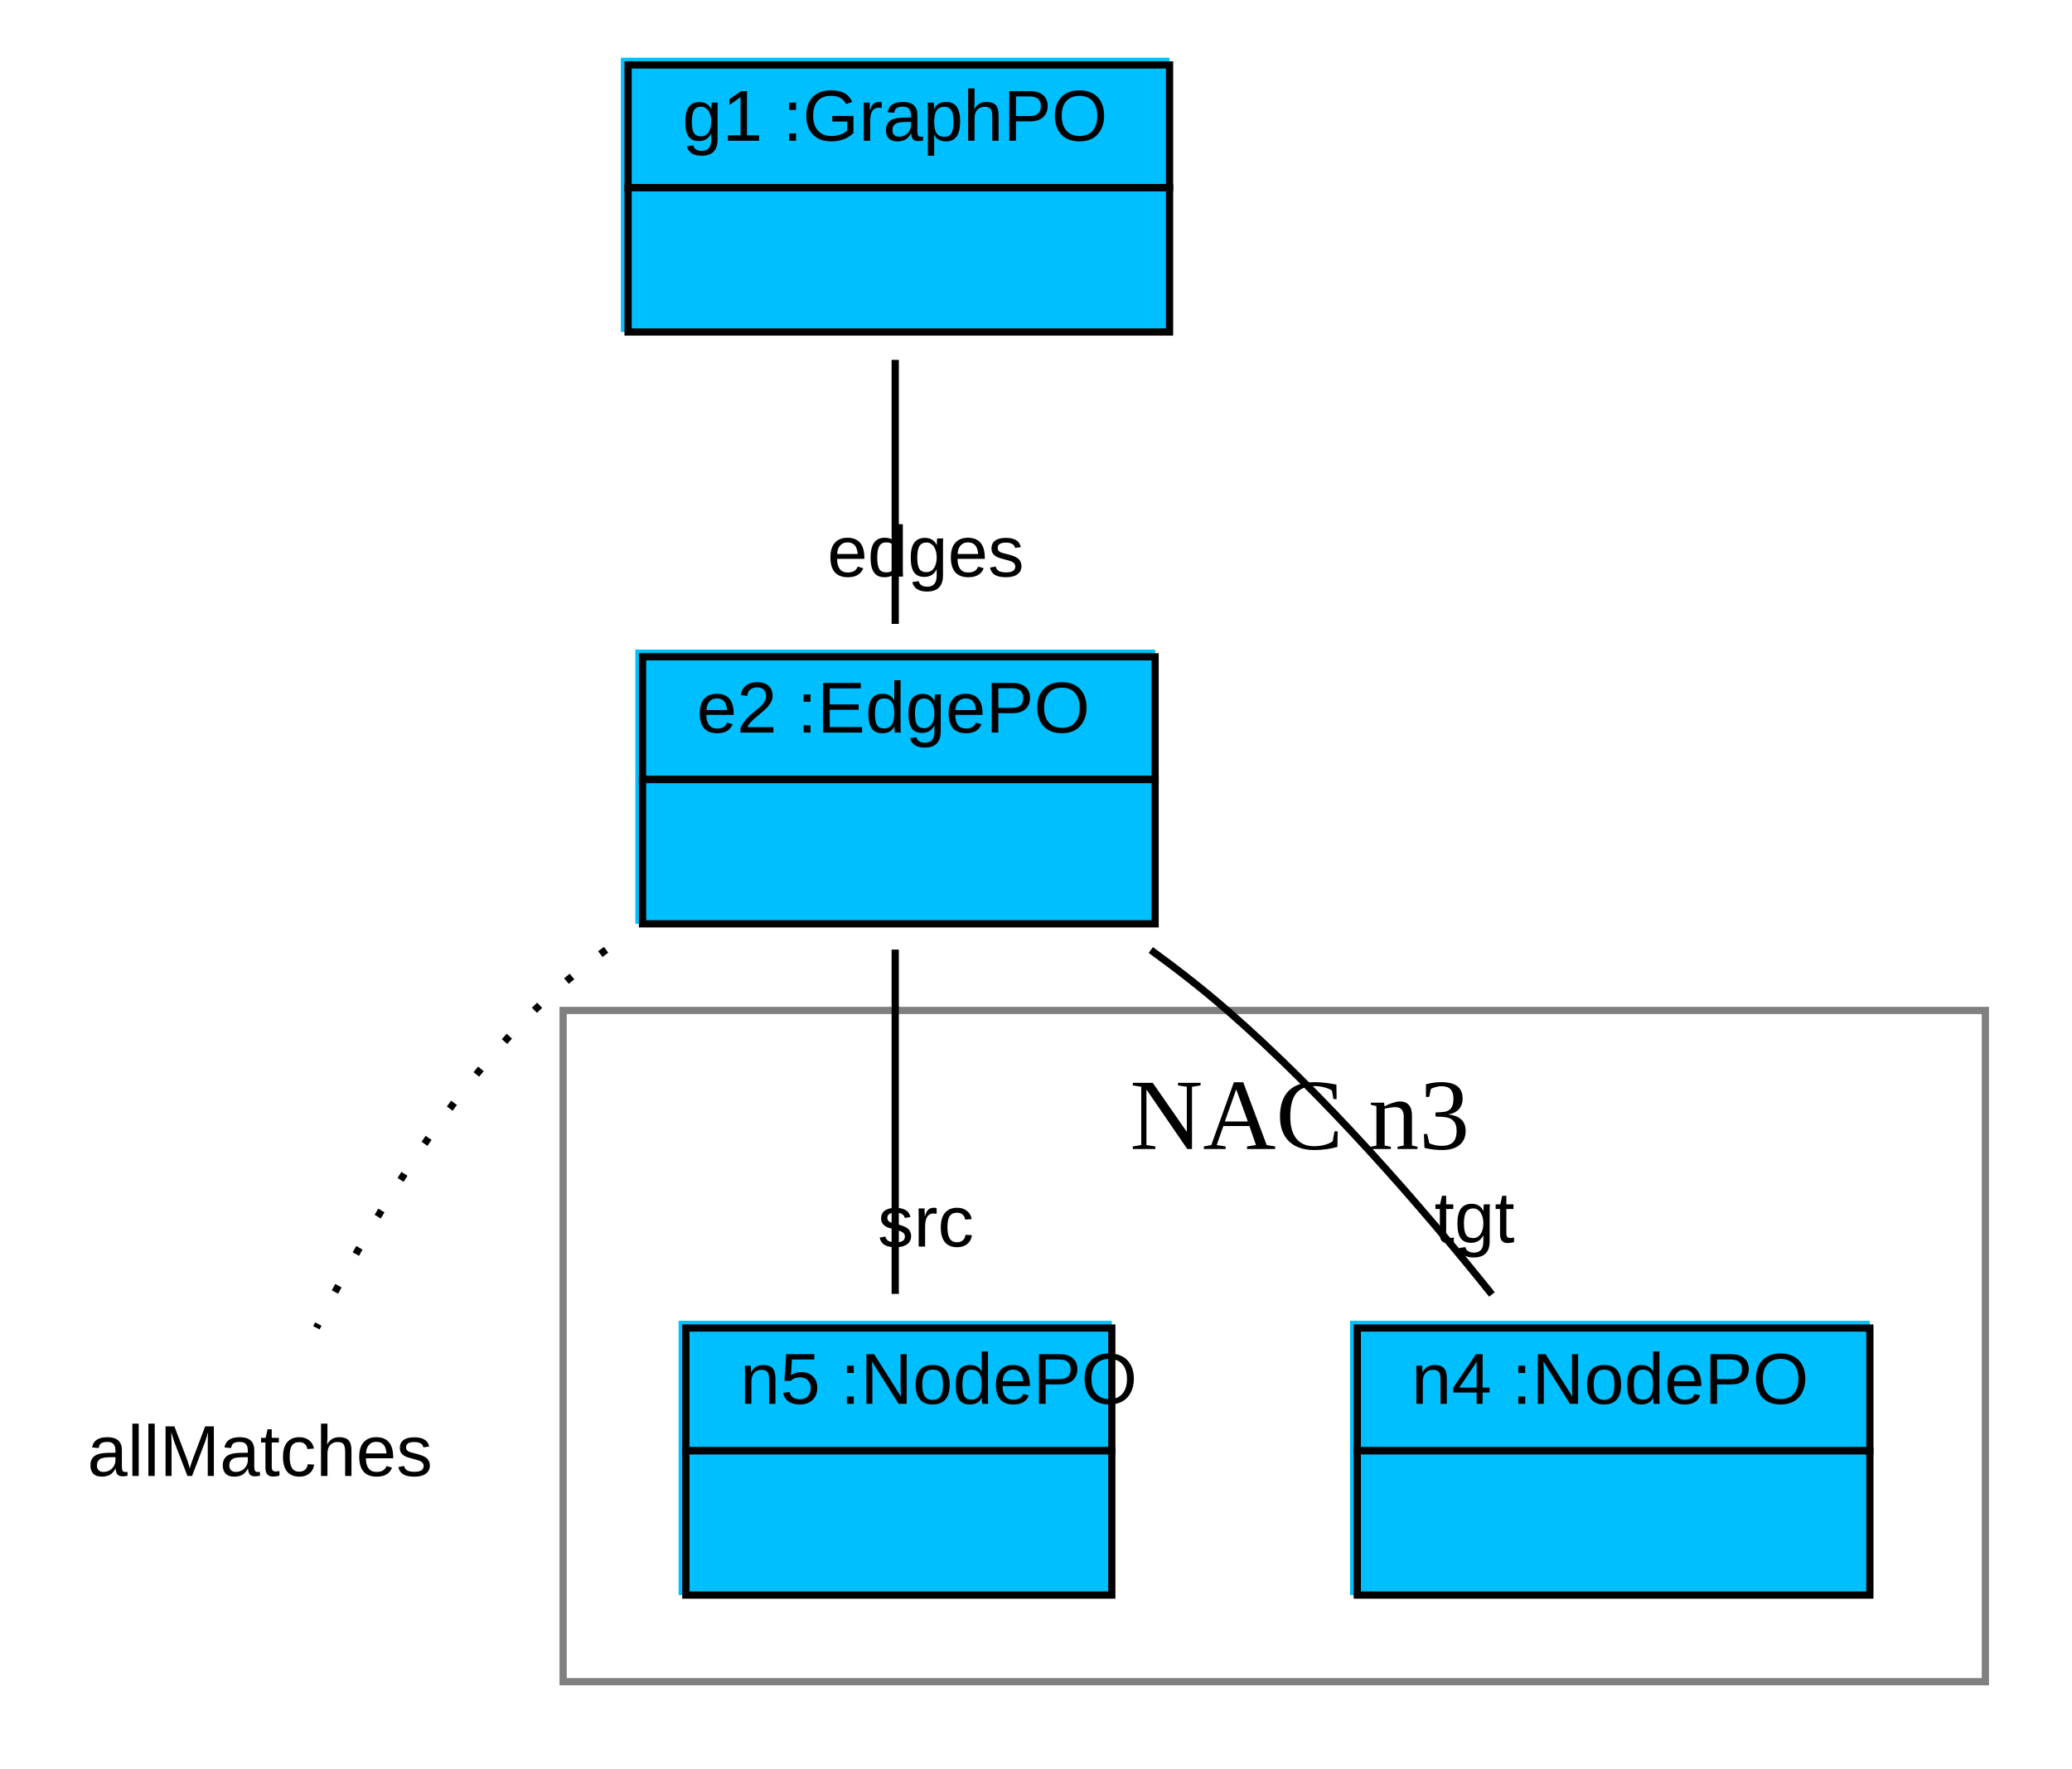
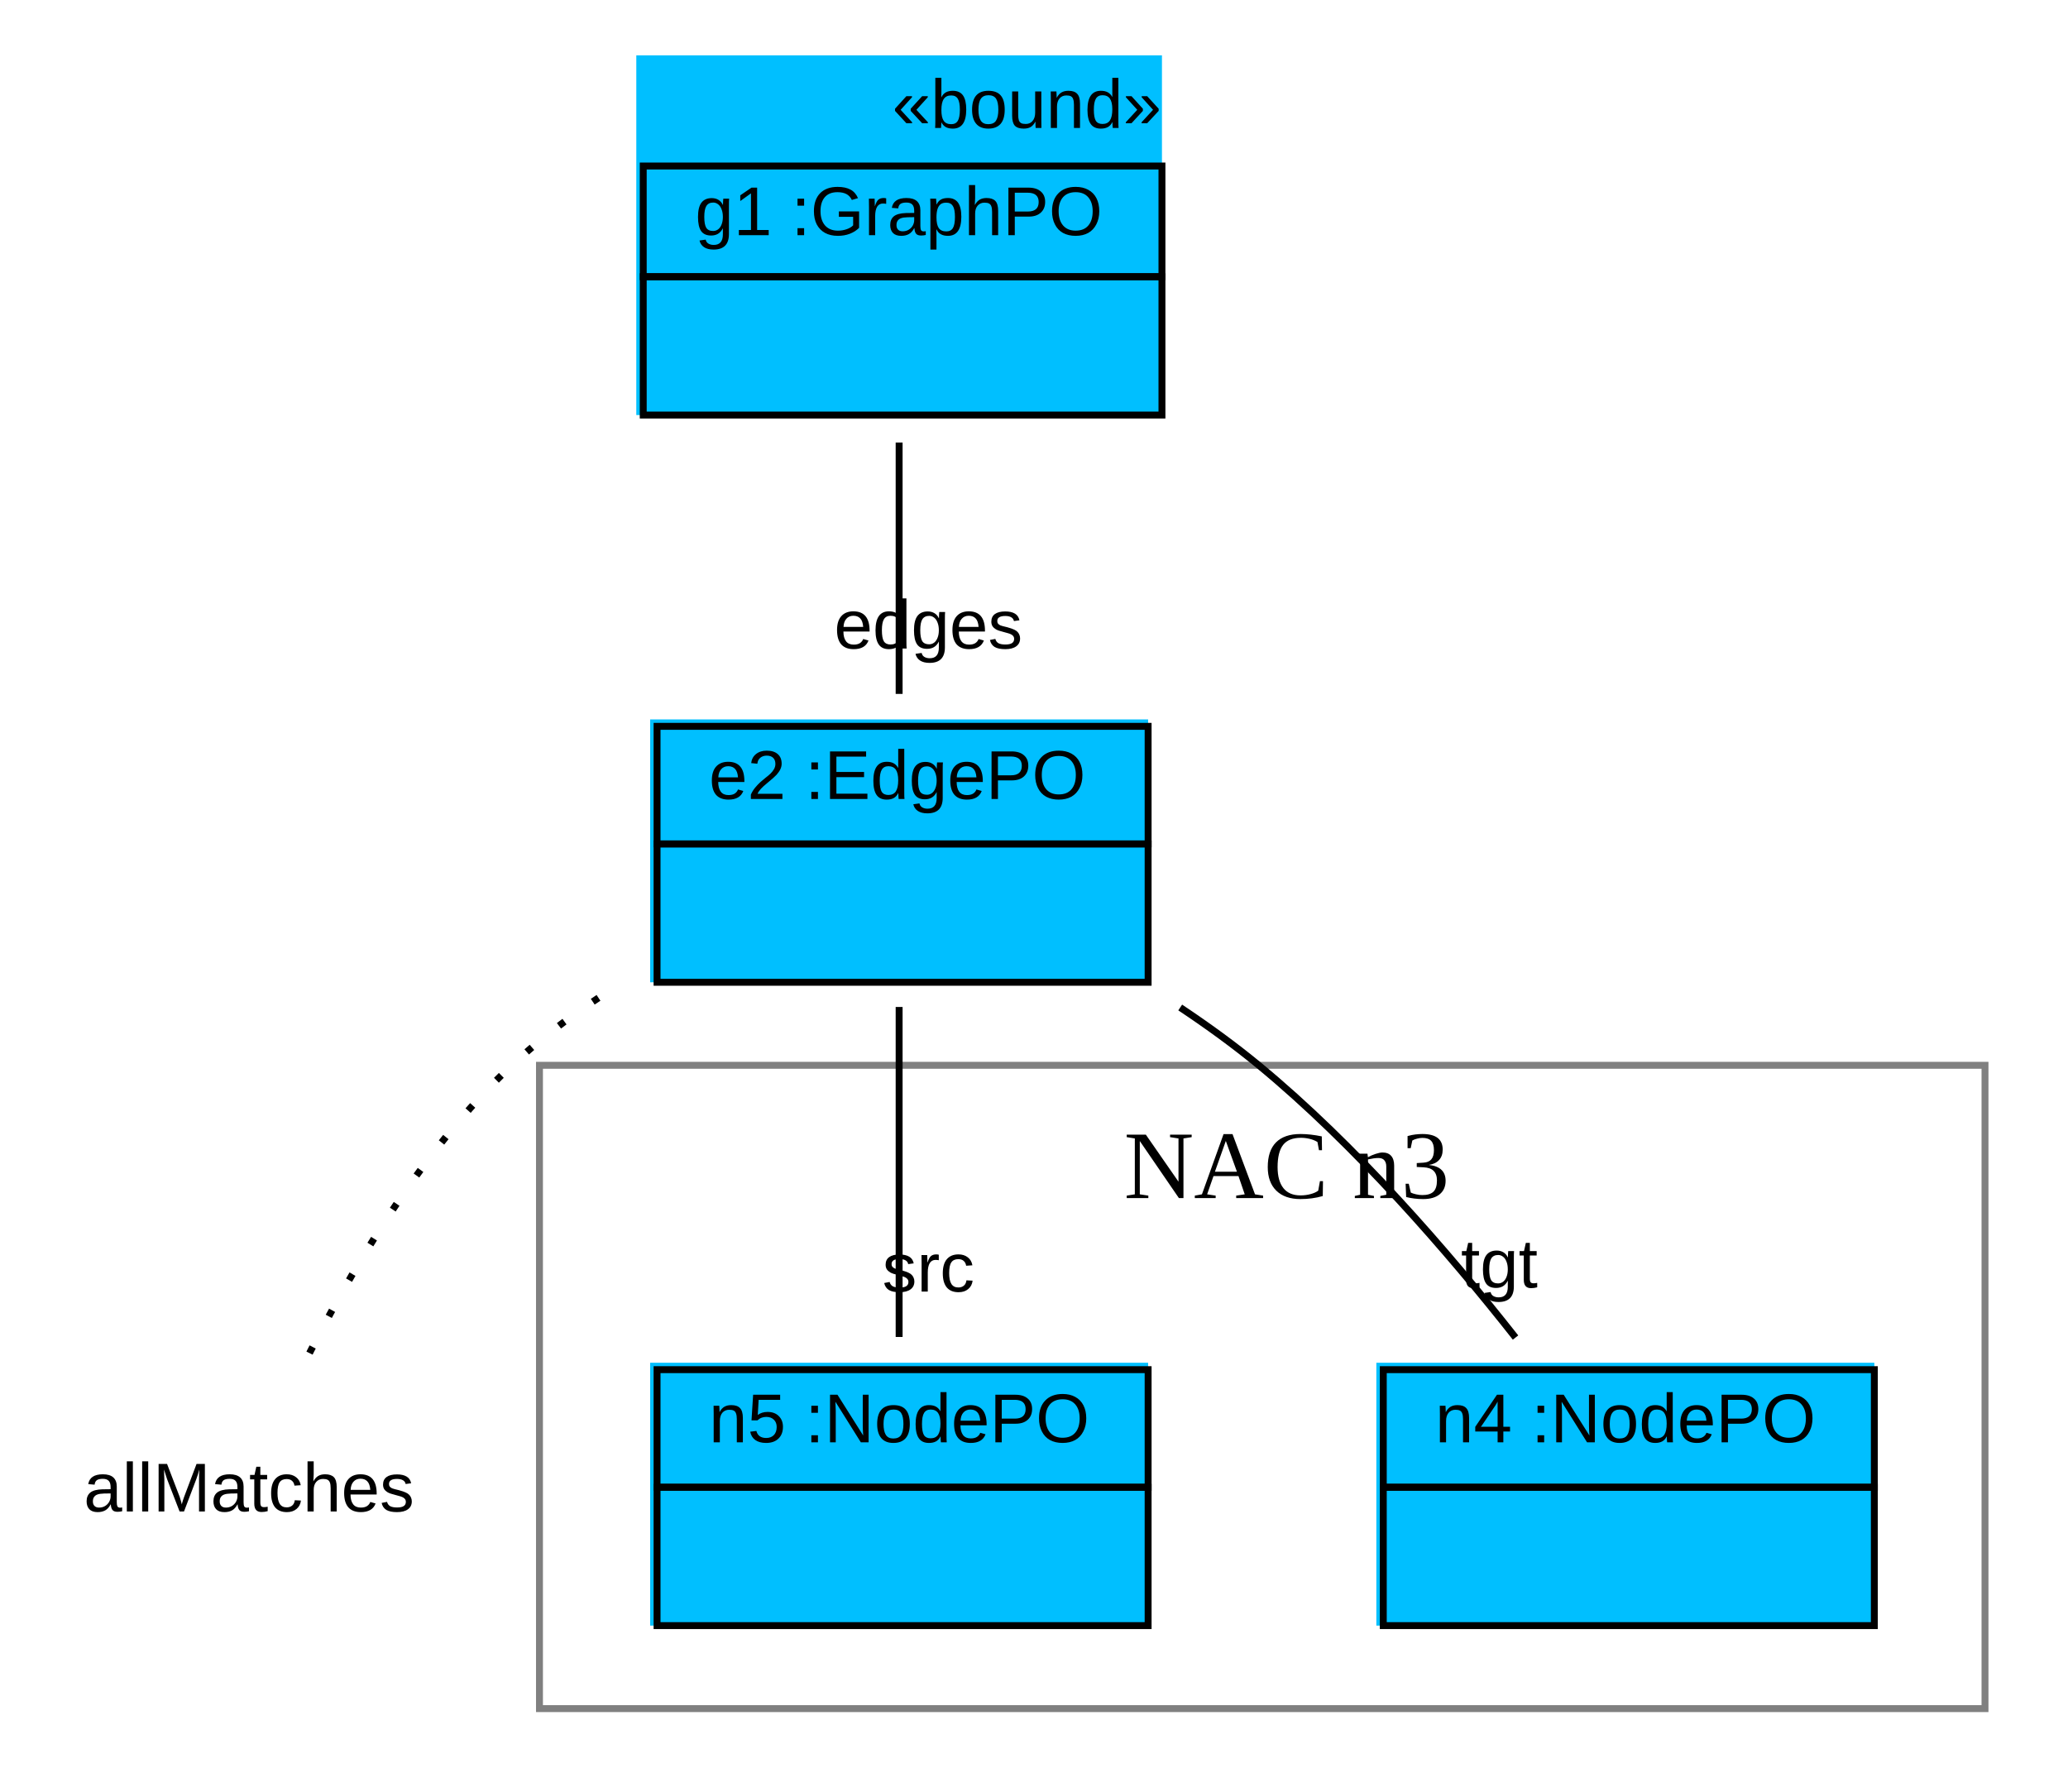
- <svg xmlns="http://www.w3.org/2000/svg" width="287pt" height="245pt" viewBox="0.00 0.00 287.00 245.00">
-   <g id="graph1" class="graph" transform="scale(1 1) rotate(0) translate(4 241)">
-     <polygon fill="white" stroke="white" points="-4,5 -4,-241 284,-241 284,5 -4,5" />
+ <svg xmlns="http://www.w3.org/2000/svg" width="299pt" height="259pt" viewBox="0.00 0.00 299.00 259.00">
+   <g id="graph1" class="graph" transform="scale(1 1) rotate(0) translate(4 255)">
+     <polygon fill="white" stroke="white" points="-4,5 -4,-255 296,-255 296,5 -4,5" />
    <g id="graph2" class="cluster">
-       <polygon fill="none" stroke="grey" points="74,-8 74,-101 271,-101 271,-8 74,-8" />
-       <text text-anchor="start" x="152.5" y="-81.8" font-family="Times New Roman,serif" font-size="14.00">NAC n3</text>
+       <polygon fill="none" stroke="grey" points="74,-8 74,-101 283,-101 283,-8 74,-8" />
+       <text text-anchor="start" x="158.5" y="-81.8" font-family="Times New Roman,serif" font-size="14.00">NAC n3</text>
    </g>
    <g id="node1" class="node">
-       <polygon fill="deepskyblue" stroke="deepskyblue" points="82.5,-195.5 82.5,-232.5 157.5,-232.5 157.5,-195.5 82.5,-195.5" />
-       <polygon fill="none" stroke="black" points="83,-215 83,-232 158,-232 158,-215 83,-215" />
-       <text text-anchor="start" x="86.5" y="-221.5" font-family="Arial" font-size="10.00"> </text>
-       <text text-anchor="start" x="90.5" y="-221.5" font-family="Arial" font-size="10.00"> g1 :GraphPO </text>
-       <polygon fill="none" stroke="black" points="83,-195 83,-215 158,-215 158,-195 83,-195" />
-       <text text-anchor="start" x="117" y="-203" font-family="Arial" font-size="10.00">  </text>
+       <polygon fill="deepskyblue" stroke="deepskyblue" points="88.5,-195.5 88.5,-246.5 163.5,-246.5 163.5,-195.5 88.5,-195.5" />
+       <text text-anchor="start" x="125" y="-236.5" font-family="Arial" font-size="10.00">«bound»</text>
+       <polygon fill="none" stroke="black" points="89,-215 89,-231 164,-231 164,-215 89,-215" />
+       <text text-anchor="start" x="92.5" y="-221" font-family="Arial" font-size="10.00"> </text>
+       <text text-anchor="start" x="96.5" y="-221" font-family="Arial" font-size="10.00"> g1 :GraphPO </text>
+       <polygon fill="none" stroke="black" points="89,-195 89,-215 164,-215 164,-195 89,-195" />
+       <text text-anchor="start" x="123" y="-203" font-family="Arial" font-size="10.00">  </text>
    </g>
    <g id="node2" class="node">
-       <polygon fill="deepskyblue" stroke="deepskyblue" points="84.5,-113.5 84.5,-150.5 155.5,-150.5 155.5,-113.5 84.5,-113.5" />
-       <polygon fill="none" stroke="black" points="85,-133 85,-150 156,-150 156,-133 85,-133" />
-       <text text-anchor="start" x="88.5" y="-139.5" font-family="Arial" font-size="10.00"> </text>
-       <text text-anchor="start" x="92.5" y="-139.5" font-family="Arial" font-size="10.00"> e2 :EdgePO </text>
-       <polygon fill="none" stroke="black" points="85,-113 85,-133 156,-133 156,-113 85,-113" />
-       <text text-anchor="start" x="117" y="-121" font-family="Arial" font-size="10.00">  </text>
+       <polygon fill="deepskyblue" stroke="deepskyblue" points="90.5,-113.5 90.5,-150.5 161.5,-150.5 161.5,-113.5 90.5,-113.5" />
+       <polygon fill="none" stroke="black" points="91,-133 91,-150 162,-150 162,-133 91,-133" />
+       <text text-anchor="start" x="94.5" y="-139.5" font-family="Arial" font-size="10.00"> </text>
+       <text text-anchor="start" x="98.5" y="-139.5" font-family="Arial" font-size="10.00"> e2 :EdgePO </text>
+       <polygon fill="none" stroke="black" points="91,-113 91,-133 162,-133 162,-113 91,-113" />
+       <text text-anchor="start" x="123" y="-121" font-family="Arial" font-size="10.00">  </text>
    </g>
    <g id="edge5" class="edge">
-       <path fill="none" stroke="black" d="M120,-191.14C120,-179.759 120,-165.893 120,-154.557" />
-       <text text-anchor="middle" x="124.226" y="-161.12" font-family="Arial" font-size="10.00">edges</text>
+       <path fill="none" stroke="black" d="M126,-191.03C126,-179.167 126,-165.675 126,-154.687" />
+       <text text-anchor="middle" x="130.226" y="-161.25" font-family="Arial" font-size="10.00">edges</text>
    </g>
    <g id="node3" class="node">
      <text text-anchor="middle" x="32" y="-36.5" font-family="Arial" font-size="10.00">allMatches</text>
    </g>
    <g id="edge3" class="edge">
-       <path fill="none" stroke="black" stroke-dasharray="1,5" d="M79.951,-109.407C76.414,-106.792 73.031,-103.981 70,-101 57.012,-88.227 46.479,-70.183 39.825,-57.034" />
+       <path fill="none" stroke="black" stroke-dasharray="1,5" d="M82.534,-110.748C78.065,-107.798 73.783,-104.544 70,-101 56.705,-88.546 46.215,-70.457 39.655,-57.211" />
    </g>
    <g id="node5" class="node">
-       <polygon fill="deepskyblue" stroke="deepskyblue" points="183.5,-20.5 183.5,-57.5 254.5,-57.5 254.5,-20.5 183.5,-20.5" />
-       <polygon fill="none" stroke="black" points="184,-40 184,-57 255,-57 255,-40 184,-40" />
-       <text text-anchor="start" x="187.5" y="-46.5" font-family="Arial" font-size="10.00"> </text>
-       <text text-anchor="start" x="191.5" y="-46.5" font-family="Arial" font-size="10.00"> n4 :NodePO </text>
-       <polygon fill="none" stroke="black" points="184,-20 184,-40 255,-40 255,-20 184,-20" />
-       <text text-anchor="start" x="216" y="-28" font-family="Arial" font-size="10.00">  </text>
+       <polygon fill="deepskyblue" stroke="deepskyblue" points="195.5,-20.5 195.5,-57.5 266.5,-57.5 266.5,-20.5 195.5,-20.5" />
+       <polygon fill="none" stroke="black" points="196,-40 196,-57 267,-57 267,-40 196,-40" />
+       <text text-anchor="start" x="199.5" y="-46.5" font-family="Arial" font-size="10.00"> </text>
+       <text text-anchor="start" x="203.5" y="-46.5" font-family="Arial" font-size="10.00"> n4 :NodePO </text>
+       <polygon fill="none" stroke="black" points="196,-20 196,-40 267,-40 267,-20 196,-20" />
+       <text text-anchor="start" x="228" y="-28" font-family="Arial" font-size="10.00">  </text>
    </g>
    <g id="edge7" class="edge">
-       <path fill="none" stroke="black" d="M155.402,-109.374C159.089,-106.695 162.693,-103.881 166,-101 179.54,-89.204 192.79,-73.954 202.655,-61.653" />
-       <text text-anchor="middle" x="200.231" y="-68.855" font-family="Arial" font-size="10.00">tgt</text>
+       <path fill="none" stroke="black" d="M166.639,-109.355C170.603,-106.717 174.461,-103.917 178,-101 191.965,-89.489 205.314,-74.09 215.121,-61.644" />
+       <text text-anchor="middle" x="212.77" y="-68.863" font-family="Arial" font-size="10.00">tgt</text>
    </g>
    <g id="node6" class="node">
-       <polygon fill="deepskyblue" stroke="deepskyblue" points="90.5,-20.5 90.5,-57.5 149.5,-57.5 149.5,-20.5 90.5,-20.5" />
-       <polygon fill="none" stroke="black" points="91,-40 91,-57 150,-57 150,-40 91,-40" />
+       <polygon fill="deepskyblue" stroke="deepskyblue" points="90.5,-20.5 90.5,-57.5 161.5,-57.5 161.5,-20.5 90.5,-20.5" />
+       <polygon fill="none" stroke="black" points="91,-40 91,-57 162,-57 162,-40 91,-40" />
      <text text-anchor="start" x="94.5" y="-46.5" font-family="Arial" font-size="10.00"> </text>
      <text text-anchor="start" x="98.5" y="-46.5" font-family="Arial" font-size="10.00"> n5 :NodePO </text>
-       <polygon fill="none" stroke="black" points="91,-20 91,-40 150,-40 150,-20 91,-20" />
-       <text text-anchor="start" x="117" y="-28" font-family="Arial" font-size="10.00">  </text>
+       <polygon fill="none" stroke="black" points="91,-20 91,-40 162,-40 162,-20 91,-20" />
+       <text text-anchor="start" x="123" y="-28" font-family="Arial" font-size="10.00">  </text>
    </g>
    <g id="edge9" class="edge">
-       <path fill="none" stroke="black" d="M120,-109.434C120,-95.033 120,-76.16 120,-61.726" />
-       <text text-anchor="middle" x="124.226" y="-68.289" font-family="Arial" font-size="10.00">src</text>
+       <path fill="none" stroke="black" d="M126,-109.434C126,-95.033 126,-76.16 126,-61.726" />
+       <text text-anchor="middle" x="130.226" y="-68.289" font-family="Arial" font-size="10.00">src</text>
    </g>
  </g>
</svg>
